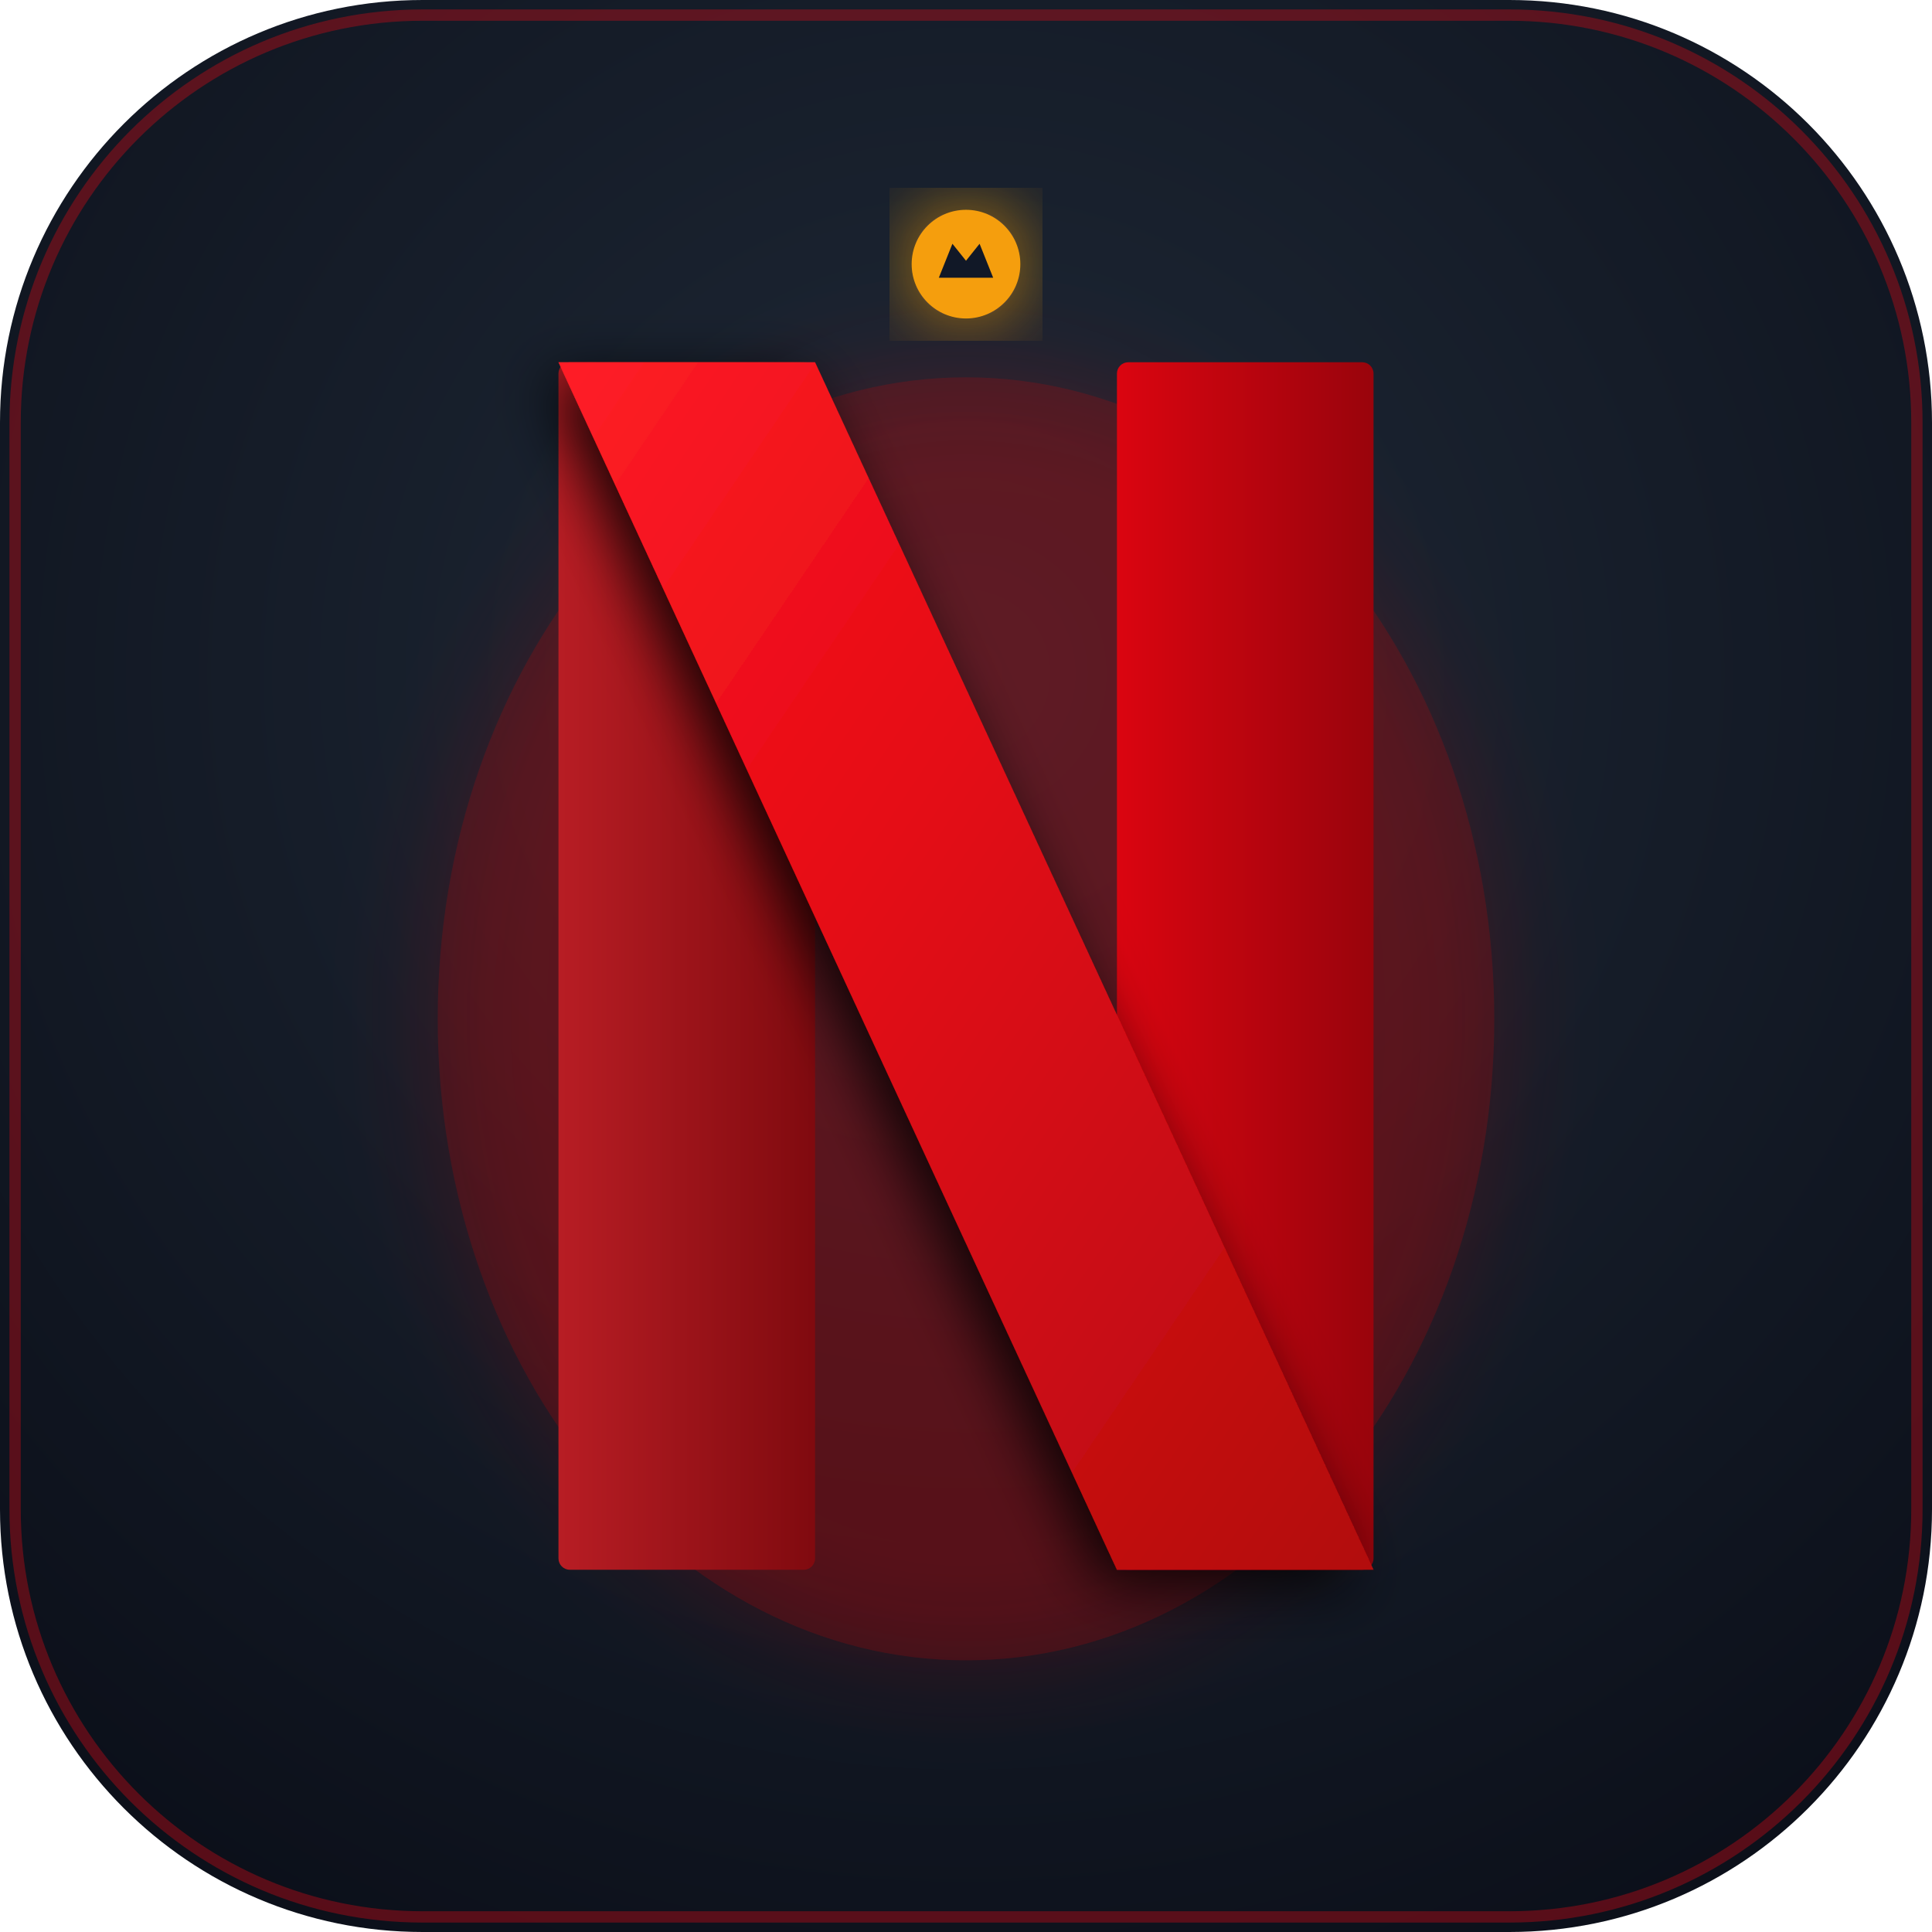
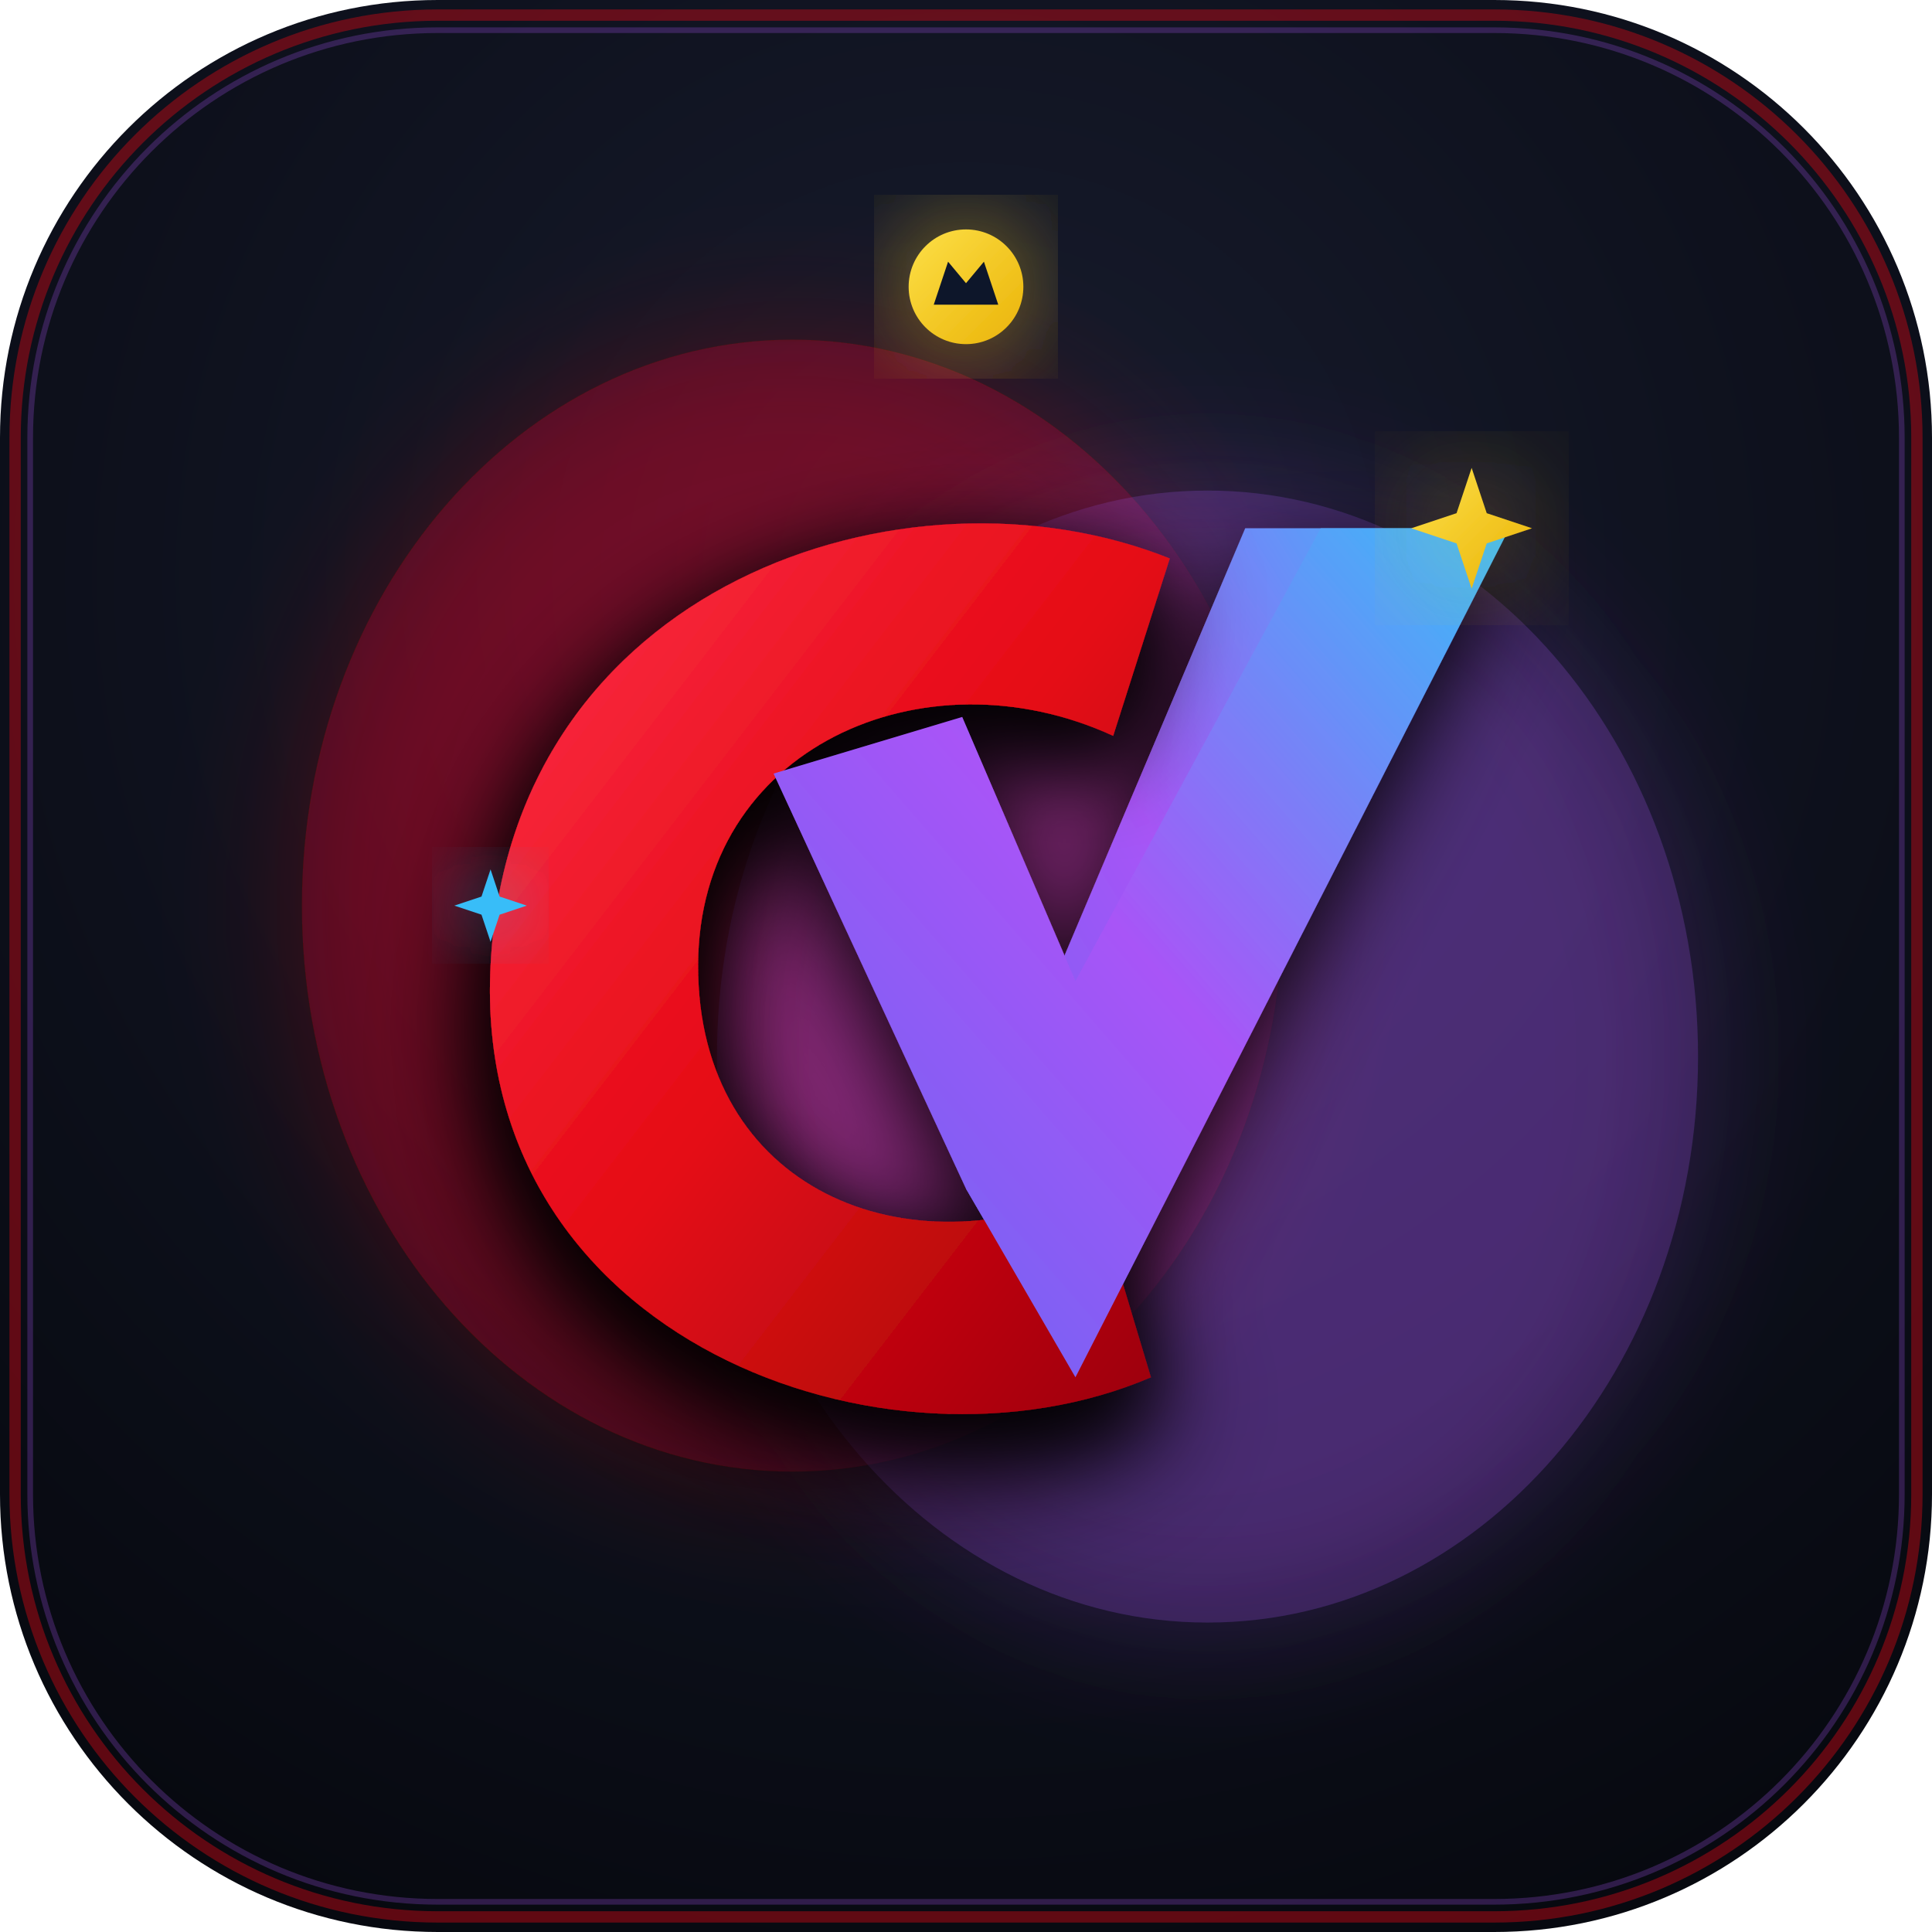
<svg xmlns="http://www.w3.org/2000/svg" viewBox="0 0 512 512" width="100%" height="100%">
  <defs>
-     <radialGradient id="bgGrad" cx="50%" cy="35%" r="75%">
-       <stop offset="0%" stop-color="#1f2937" />
-       <stop offset="100%" stop-color="#0b0f19" />
+     <radialGradient id="cvBgGrad" cx="50%" cy="30%" r="85%">
+       <stop offset="0%" stop-color="#181c2e" />
+       <stop offset="50%" stop-color="#0e111d" />
+       <stop offset="100%" stop-color="#05070c" />
    </radialGradient>
-     <linearGradient id="nLeftStem" x1="0%" y1="0%" x2="100%" y2="0%">
-       <stop offset="0%" stop-color="#B81D24" />
-       <stop offset="100%" stop-color="#800a0f" />
-     </linearGradient>
-     <linearGradient id="nRightStem" x1="0%" y1="0%" x2="100%" y2="0%">
-       <stop offset="0%" stop-color="#DB0510" />
+     <linearGradient id="cvCrimson" x1="0%" y1="0%" x2="100%" y2="100%">
+       <stop offset="0%" stop-color="#ff334b" />
+       <stop offset="50%" stop-color="#E50914" />
      <stop offset="100%" stop-color="#99040c" />
    </linearGradient>
-     <linearGradient id="nDiagonal" x1="0%" y1="0%" x2="100%" y2="100%">
-       <stop offset="0%" stop-color="#FF1E27" />
-       <stop offset="40%" stop-color="#E50914" />
-       <stop offset="100%" stop-color="#B20710" />
+     <linearGradient id="cvCosmic" x1="0%" y1="100%" x2="100%" y2="0%">
+       <stop offset="0%" stop-color="#6366f1" />
+       <stop offset="50%" stop-color="#a855f7" />
+       <stop offset="100%" stop-color="#38bdf8" />
    </linearGradient>
-     <filter id="ribbonShadow" x="-20%" y="-20%" width="150%" height="150%">
-       <feDropShadow dx="-4" dy="4" stdDeviation="8" flood-color="#000" flood-opacity="0.85" />
+     <linearGradient id="cvGold" x1="0%" y1="0%" x2="100%" y2="100%">
+       <stop offset="0%" stop-color="#FDE047" />
+       <stop offset="100%" stop-color="#EAB308" />
+     </linearGradient>
+     <filter id="cvShadow" x="-20%" y="-20%" width="150%" height="150%">
+       <feDropShadow dx="0" dy="8" stdDeviation="12" flood-color="#000" flood-opacity="0.9" />
    </filter>
-     <filter id="glow" x="-20%" y="-20%" width="140%" height="140%">
-       <feGaussianBlur stdDeviation="14" result="blur" />
+     <filter id="cvGlow" x="-30%" y="-30%" width="160%" height="160%">
+       <feGaussianBlur stdDeviation="18" result="blur" />
      <feComposite in="SourceGraphic" in2="blur" operator="over" />
    </filter>
  </defs>
-   <rect width="512" height="512" rx="112" fill="url(#bgGrad)" />
-   <rect width="504" height="504" x="4" y="4" rx="108" fill="none" stroke="rgba(229, 9, 20, 0.35)" stroke-width="3" />
-   <ellipse cx="256" cy="270" rx="140" ry="170" fill="rgba(229, 9, 20, 0.18)" filter="url(#glow)" />
-   <g id="ribbon-N">
-     <rect x="148" y="96" width="68" height="320" rx="3" fill="url(#nLeftStem)" />
-     <rect x="296" y="96" width="68" height="320" rx="3" fill="url(#nRightStem)" />
-     <polygon points="148,96 216,96 364,416 296,416" fill="url(#nDiagonal)" filter="url(#ribbonShadow)" />
+   <rect width="512" height="512" rx="116" fill="url(#cvBgGrad)" />
+   <rect width="504" height="504" x="4" y="4" rx="112" fill="none" stroke="rgba(229, 9, 20, 0.4)" stroke-width="3" />
+   <rect width="496" height="496" x="8" y="8" rx="108" fill="none" stroke="rgba(168, 85, 247, 0.25)" stroke-width="1.5" />
+   <ellipse cx="210" cy="240" rx="130" ry="150" fill="rgba(229, 9, 20, 0.25)" filter="url(#cvGlow)" />
+   <ellipse cx="320" cy="280" rx="130" ry="150" fill="rgba(168, 85, 247, 0.22)" filter="url(#cvGlow)" />
+   <g filter="url(#cvShadow)">
+     <path d="M 285 365 L 395 140 L 330 140 L 256 315 Z" fill="url(#cvCosmic)" />
+     <path d="M 310 148 C 240 120 135 155 130 256 C 125 355 235 395 305 365 L 290 315 C 240 338 185 315 185 256 C 185 198 245 172 295 195 Z" fill="url(#cvCrimson)" filter="url(#cvShadow)" />
+     <path d="M 256 315 L 205 205 L 255 190 L 285 260 L 350 140 L 400 140 L 285 365 Z" fill="url(#cvCosmic)" />
  </g>
-   <g transform="translate(256, 70) scale(0.9)">
-     <circle cx="0" cy="0" r="16" fill="#F59E0B" filter="url(#glow)" />
-     <path d="M-8,4 L-4,-6 L0,-1 L4,-6 L8,4 Z" fill="#111827" />
+   <g transform="translate(390, 140)" filter="url(#cvGlow)">
+     <polygon points="0,-16 4,-4 16,0 4,4 0,16 -4,4 -16,0 -4,-4" fill="url(#cvGold)" />
+   </g>
+   <g transform="translate(130, 240) scale(0.6)" filter="url(#cvGlow)">
+     <polygon points="0,-16 4,-4 16,0 4,4 0,16 -4,4 -16,0 -4,-4" fill="#38bdf8" />
+   </g>
+   <g transform="translate(256, 76) scale(0.95)" filter="url(#cvGlow)">
+     <circle cx="0" cy="0" r="16" fill="url(#cvGold)" />
+     <path d="M-9,5 L-5,-7 L0,-1 L5,-7 L9,5 Z" fill="#0f172a" />
  </g>
</svg>
